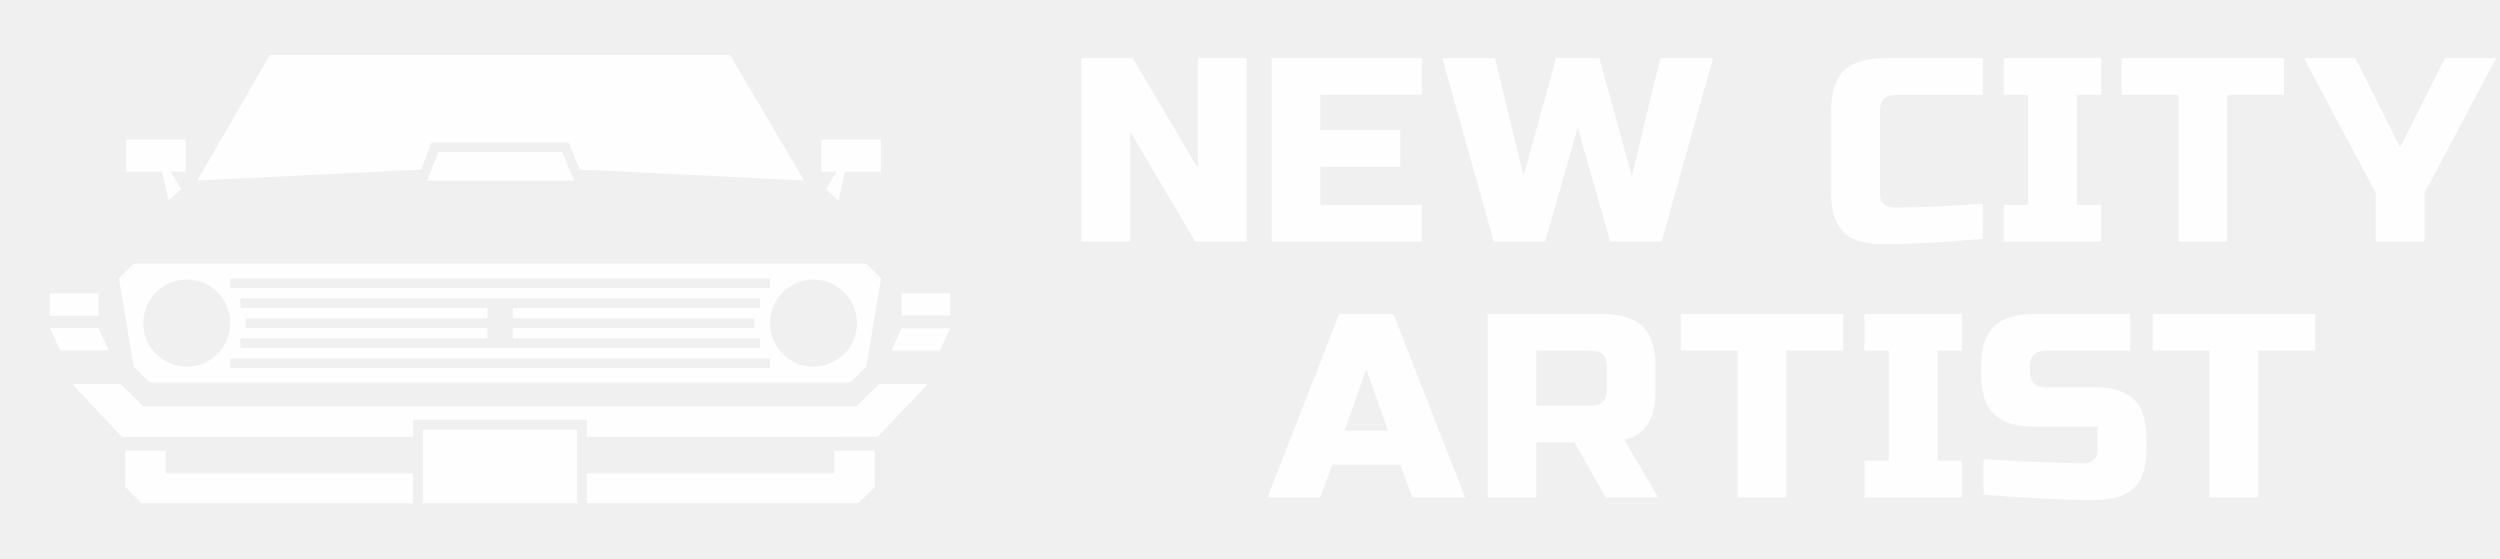
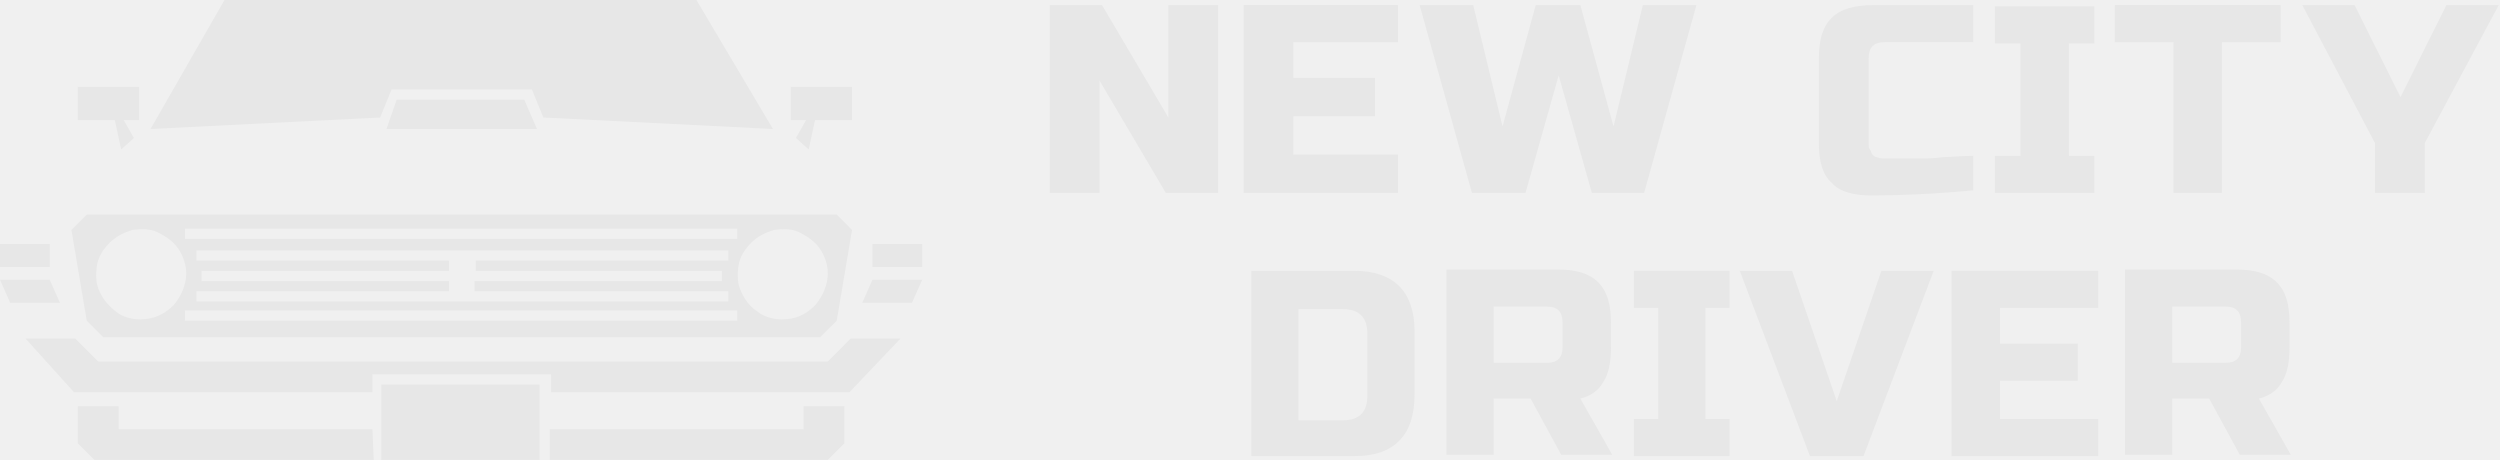
- <svg xmlns="http://www.w3.org/2000/svg" width="215" height="48" viewBox="0 0 215 48" fill="none">
-   <path d="M81.72 25.22H77.536V27.132H81.72V25.22Z" fill="white" fill-opacity="0.9" />
-   <path d="M76.642 30.149H80.826L81.72 28.238H77.536L76.642 30.149Z" fill="white" fill-opacity="0.9" />
-   <path d="M15.972 12.007H10.852V14.755H13.923L14.509 17.251L15.575 16.275L14.676 14.755H15.972V12.007Z" fill="white" fill-opacity="0.9" />
-   <path d="M70.644 12.007H75.763V14.755H72.693L72.106 17.251L71.04 16.275L71.939 14.755H70.644V12.007Z" fill="white" fill-opacity="0.9" />
-   <path d="M37.106 12.252H48.89L49.867 14.578L69.16 15.524L62.778 4.723H23.206L16.965 15.524L36.233 14.58L37.106 12.252Z" fill="white" fill-opacity="0.9" />
-   <path d="M36.751 15.524H49.374L48.345 13.072H37.673L36.751 15.524Z" fill="white" fill-opacity="0.9" />
-   <path d="M10.498 37.584L35.525 37.578L35.526 36.096H50.474L50.467 37.573L75.483 37.567L79.794 33.032H75.602L73.642 34.942L12.34 34.959L10.386 33.032H6.206L10.498 37.584Z" fill="white" fill-opacity="0.9" />
-   <path d="M4.28 27.151H8.464V25.239H4.28V27.151Z" fill="white" fill-opacity="0.9" />
-   <path d="M9.359 30.122H5.174L4.281 28.21H8.464L9.359 30.122Z" fill="white" fill-opacity="0.9" />
-   <path d="M50.467 43.277H71.753H73.811L75.219 41.899V40.712V38.763H71.753V40.712H50.467" fill="white" fill-opacity="0.9" />
-   <path d="M35.507 40.712H14.245V38.763H10.781V40.712V41.866L12.156 43.277H14.245H35.507" fill="white" fill-opacity="0.9" />
-   <path d="M49.631 36.94H36.369V43.277H49.631V36.94Z" fill="white" fill-opacity="0.9" />
-   <path d="M74.509 22.671H11.491L10.231 23.948L11.491 31.525L12.9 32.903H73.1L74.509 31.525L75.769 23.948L74.509 22.671ZM19.802 23.941H66.222V24.762H19.802V23.941ZM64.875 27.378V28.198H44.091V29.096H65.353V29.917H20.681V29.096H41.928V28.198H21.128V27.378H41.928V26.48H20.681V25.659H65.353V26.48H44.096V27.378H64.875ZM16.065 31.532C15.325 31.532 14.603 31.313 13.989 30.901C13.374 30.49 12.895 29.905 12.612 29.221C12.329 28.537 12.255 27.784 12.399 27.058C12.544 26.331 12.9 25.664 13.422 25.14C13.945 24.617 14.611 24.26 15.336 24.116C16.061 23.971 16.812 24.045 17.495 24.329C18.177 24.612 18.761 25.092 19.172 25.708C19.582 26.323 19.802 27.047 19.802 27.788C19.802 28.781 19.408 29.733 18.707 30.436C18.006 31.138 17.056 31.532 16.065 31.532ZM66.222 31.635H19.802V30.814H66.222V31.635ZM69.959 31.532C69.22 31.532 68.497 31.313 67.883 30.901C67.268 30.49 66.789 29.905 66.507 29.221C66.224 28.537 66.15 27.784 66.294 27.058C66.438 26.331 66.794 25.664 67.317 25.14C67.839 24.617 68.505 24.26 69.23 24.116C69.955 23.971 70.706 24.045 71.389 24.329C72.072 24.612 72.656 25.092 73.066 25.708C73.477 26.323 73.696 27.047 73.696 27.788C73.696 28.781 73.302 29.733 72.601 30.436C71.901 31.138 70.95 31.532 69.959 31.532Z" fill="white" fill-opacity="0.9" />
-   <path d="M107.207 20.774H102.783L97.194 11.309V20.774H93V5H97.424L103.017 14.465V5H107.207V20.774Z" fill="white" fill-opacity="0.9" />
-   <path d="M122.284 20.774H109.358V5H122.284V8.156H113.552V11.188H120.421V14.352H113.552V17.618H122.284V20.774Z" fill="white" fill-opacity="0.9" />
-   <path d="M137.545 5L140.34 15.14L142.784 5H147.325L142.901 20.774H138.477L135.682 10.973L132.884 20.774H128.46L124.036 5H128.577L131.021 15.14L133.819 5H137.545Z" fill="white" fill-opacity="0.9" />
-   <path d="M170.521 20.548C167.059 20.84 164.186 20.991 161.903 21C160.384 21 159.266 20.655 158.55 19.964C157.834 19.273 157.477 18.191 157.479 16.717V9.506C157.479 7.93 157.847 6.784 158.584 6.069C159.321 5.355 160.505 4.998 162.137 5H170.521V8.156H163.083C162.152 8.156 161.686 8.606 161.684 9.506V16.717C161.675 16.868 161.699 17.02 161.753 17.162C161.807 17.304 161.892 17.434 162 17.544C162.105 17.643 162.23 17.721 162.367 17.773C162.504 17.825 162.651 17.849 162.798 17.844C163.123 17.844 163.482 17.844 163.869 17.844L165.08 17.811L166.35 17.764C166.778 17.75 167.329 17.72 168.003 17.676C168.677 17.632 169.519 17.579 170.53 17.516L170.521 20.548Z" fill="white" fill-opacity="0.9" />
-   <path d="M180.703 20.774H172.318V17.618H174.415V8.156H172.318V5H180.703V8.156H178.606V17.618H180.703V20.774Z" fill="white" fill-opacity="0.9" />
-   <path d="M191.543 20.774H187.349V8.156H182.455V5H196.429V8.156H191.543V20.774Z" fill="white" fill-opacity="0.9" />
-   <path d="M198.141 5H202.568L206.411 12.662L210.254 5H214.678L208.508 16.604V20.774H204.314V16.604L198.141 5Z" fill="white" fill-opacity="0.9" />
-   <path d="M113.544 42.774H109L115.174 27H119.831L126.002 42.774H121.461L120.421 39.954H114.59L113.544 42.774ZM115.638 37.027H119.364L117.501 31.733L115.638 37.027Z" fill="white" fill-opacity="0.9" />
-   <path d="M127.937 27H137.72C139.349 27 140.533 27.357 141.272 28.069C142.011 28.782 142.379 29.928 142.378 31.506V33.535C142.378 34.781 142.164 35.75 141.737 36.443C141.512 36.795 141.216 37.099 140.865 37.336C140.515 37.573 140.118 37.738 139.7 37.821L142.611 42.782H138.084L135.406 38.05H132.13V42.774H127.937V27ZM138.193 31.506C138.193 30.604 137.726 30.154 136.794 30.156H132.13V34.886H136.788C137.719 34.886 138.185 34.435 138.187 33.535L138.193 31.506Z" fill="white" fill-opacity="0.9" />
-   <path d="M153.628 42.774H149.434V30.156H144.545V27H158.519V30.156H153.628V42.774Z" fill="white" fill-opacity="0.9" />
-   <path d="M168.721 42.774H160.337V39.618H162.434V30.156H160.337V27H168.721V30.156H166.624V39.618H168.721V42.774Z" fill="white" fill-opacity="0.9" />
-   <path d="M170.581 39.505C174.837 39.731 177.718 39.844 179.225 39.844C179.38 39.856 179.537 39.834 179.684 39.782C179.831 39.729 179.964 39.647 180.074 39.539C180.185 39.432 180.27 39.303 180.324 39.161C180.378 39.019 180.399 38.868 180.387 38.717V36.691H175.031C173.401 36.691 172.217 36.334 171.478 35.619C170.74 34.904 170.371 33.758 170.373 32.182V31.506C170.373 29.93 170.741 28.784 171.478 28.069C172.215 27.355 173.4 26.998 175.031 27H183.207V30.156H175.974C175.043 30.156 174.577 30.606 174.575 31.506V31.961C174.575 32.864 175.041 33.314 175.974 33.312H180.168C181.687 33.312 182.805 33.657 183.521 34.348C184.237 35.039 184.594 36.121 184.592 37.595V38.72C184.592 40.19 184.235 41.272 183.521 41.966C182.807 42.661 181.689 43.006 180.168 43.003C179.376 43.003 178.535 42.986 177.652 42.956L175.507 42.868C173.923 42.791 172.285 42.685 170.592 42.551L170.581 39.505Z" fill="white" fill-opacity="0.9" />
-   <path d="M194.208 42.774H190.025V30.156H185.134V27H199.11V30.156H194.208V42.774Z" fill="white" fill-opacity="0.9" />
+ <svg xmlns="http://www.w3.org/2000/svg" width="212" height="39" viewBox="0 0 212 39" fill="none">
+   <path d="M78.202 20.692H73.984V22.642H78.202V20.692Z" fill="#E7E7E7" />
+   <path d="M73.118 25.675H77.337L78.202 23.725H73.984L73.118 25.675Z" fill="#E7E7E7" />
+   <path d="M11.79 7.367H6.598V10.183H9.735L10.275 12.675L11.357 11.7L10.492 10.183H11.79V7.367Z" fill="#E7E7E7" />
+   <path d="M67.061 7.367H72.253V10.183H69.116L68.576 12.675L67.494 11.7L68.359 10.183H67.061V7.367Z" fill="#E7E7E7" />
+   <path d="M33.206 7.583H45.104L46.078 9.967L65.547 10.942L59.057 0H19.037L12.763 10.942L32.233 9.967L33.206 7.583Z" fill="#E7E7E7" />
+   <path d="M32.773 10.942H45.537L44.455 8.45H33.639L32.773 10.942Z" fill="#E7E7E7" />
+   <path d="M6.273 33.258H31.584V31.742H46.727V33.258H72.037L76.363 28.708H72.145L70.198 30.658H8.329L6.382 28.708H2.163L6.273 33.258Z" fill="#E7E7E7" />
+   <path d="M0 22.642H4.218V20.692H0V22.642Z" fill="#E7E7E7" />
+   <path d="M5.084 25.675H0.865L0 23.725H4.218L5.084 25.675Z" fill="#E7E7E7" />
+   <path d="M46.618 39H68.143H70.198L71.604 37.592V36.4V34.45H68.143V36.4H46.618" fill="#E7E7E7" />
+   <path d="M31.584 36.4H10.059V34.45H6.598V36.4V37.592L8.004 39H10.167H31.692" fill="#E7E7E7" />
+   <path d="M45.753 32.608H32.341V39H45.753V32.608Z" fill="#E7E7E7" />
+   <path d="M70.955 18.2H7.355L6.057 19.5L7.355 27.192L8.761 28.6H69.549L70.955 27.192L72.253 19.5L70.955 18.2ZM15.684 19.392H62.518V20.258H15.684V19.392ZM61.22 22.967V23.833H40.237V24.7H61.761V25.567H16.657V24.7H38.074V23.833H17.09V22.967H38.074V22.1H16.657V21.233H61.761V22.1H40.345V22.967H61.22ZM11.898 27.083C11.141 27.083 10.384 26.867 9.843 26.433C9.302 26 8.761 25.458 8.437 24.7C8.112 24.05 8.112 23.292 8.22 22.533C8.329 21.775 8.761 21.125 9.302 20.583C9.843 20.042 10.492 19.717 11.249 19.5C12.006 19.392 12.763 19.392 13.412 19.717C14.061 20.042 14.71 20.475 15.143 21.125C15.575 21.775 15.792 22.533 15.792 23.183C15.792 24.158 15.359 25.133 14.71 25.892C13.845 26.758 12.871 27.083 11.898 27.083ZM62.518 27.192H15.684V26.325H62.518V27.192ZM66.304 27.083C65.547 27.083 64.79 26.867 64.249 26.433C63.6 26 63.167 25.458 62.843 24.7C62.518 24.05 62.518 23.292 62.627 22.533C62.735 21.775 63.167 21.125 63.708 20.583C64.249 20.042 64.898 19.717 65.655 19.5C66.412 19.392 67.169 19.392 67.818 19.717C68.467 20.042 69.116 20.475 69.549 21.125C69.982 21.775 70.198 22.533 70.198 23.183C70.198 24.158 69.765 25.133 69.116 25.892C68.251 26.758 67.386 27.083 66.304 27.083Z" fill="#E7E7E7" />
+   <path d="M103.296 16.358H98.861L93.237 6.825V16.358H89.018V0.433H93.453L99.078 9.967V0.433H103.296V16.358Z" fill="#E7E7E7" />
+   <path d="M118.547 16.358H105.459V0.433H118.547V3.575H109.678V6.608H116.6V9.858H109.678V13.108H118.547V16.358Z" fill="#E7E7E7" />
+   <path d="M134.014 0.433L136.827 10.725L139.314 0.433H143.857L139.422 16.358H134.988L132.176 6.392L129.363 16.358H124.82L120.386 0.433H124.929L127.416 10.725L130.229 0.433H134.014Z" fill="#E7E7E7" />
+   <path d="M167.329 16.142C163.867 16.467 160.947 16.575 158.676 16.575C157.161 16.575 155.971 16.25 155.322 15.492C154.565 14.842 154.241 13.65 154.241 12.242V4.983C154.241 3.358 154.565 2.275 155.322 1.517C156.08 0.758 157.269 0.433 158.892 0.433H167.329V3.575H159.865C158.892 3.575 158.459 4.008 158.459 4.983V12.242C158.459 12.35 158.459 12.567 158.567 12.675C158.676 12.783 158.676 13 158.784 13.108C158.892 13.217 159 13.325 159.108 13.325C159.216 13.325 159.433 13.433 159.541 13.433C159.865 13.433 160.19 13.433 160.622 13.433H161.812H163.11C163.543 13.433 164.084 13.433 164.733 13.325C165.382 13.325 166.247 13.217 167.329 13.217V16.142Z" fill="#E7E7E7" />
+   <path d="M177.604 16.358H169.167V13.217H171.331V3.683H169.167V0.542H177.604V3.683H175.441V13.217H177.604V16.358Z" fill="#E7E7E7" />
+   <path d="M188.529 16.358H184.31V3.575H179.335V0.433H193.396V3.575H188.42V16.358H188.529Z" fill="#E7E7E7" />
+   <path d="M195.235 0.433H199.669L203.563 8.233L207.457 0.433H211.892L205.618 12.133V16.358H201.4V12.133L195.235 0.433Z" fill="#E7E7E7" />
+   <path d="M118.655 24.267C117.79 23.4 116.492 22.967 114.87 22.967H106.108V38.675H114.87C116.6 38.675 117.79 38.242 118.655 37.375C119.521 36.508 119.953 35.209 119.953 33.475V28.058C119.953 26.433 119.521 25.134 118.655 24.267ZM115.951 33.584C115.951 34.883 115.302 35.642 113.896 35.642H110.11V26.217H113.896C115.194 26.217 115.951 26.867 115.951 28.275V33.584Z" fill="#E7E7E7" />
+   <path d="M134.014 33.8C134.88 33.583 135.529 33.15 135.961 32.392C136.394 31.742 136.61 30.767 136.61 29.467V27.408C136.61 25.783 136.286 24.7 135.529 23.942C134.772 23.183 133.69 22.858 132.067 22.858H122.657V38.567H126.659V33.8H129.796L132.392 38.567H136.718L134.014 33.8ZM132.5 29.467C132.5 30.333 132.067 30.767 131.202 30.767H126.659V26H131.202C132.067 26 132.5 26.433 132.5 27.3V29.467Z" fill="#E7E7E7" />
+   <path d="M146.669 38.675H138.557V35.533H140.612V26.108H138.557V22.967H146.669V26.108H144.614V35.533H146.669V38.675Z" fill="#E7E7E7" />
+   <path d="M155.755 34.017L159.541 22.967H163.976L158.027 38.675H153.484L147.535 22.967H151.969L155.755 34.017Z" fill="#E7E7E7" />
+   <path d="M177.929 38.675H165.49V22.967H177.929V26.108H169.6V29.142H176.198V32.283H169.6V35.533H177.929V38.675Z" fill="#E7E7E7" />
+   <path d="M191.557 33.8C192.423 33.583 193.071 33.15 193.504 32.392C193.937 31.742 194.153 30.767 194.153 29.467V27.408C194.153 25.783 193.829 24.7 193.071 23.942C192.314 23.183 191.233 22.858 189.61 22.858H180.2V38.567H184.202V33.8H187.339L189.935 38.567H194.261L191.557 33.8ZM190.043 29.467C190.043 30.333 189.61 30.767 188.745 30.767H184.202V26H188.745C189.61 26 190.043 26.433 190.043 27.3V29.467Z" fill="#E7E7E7" />
</svg>
